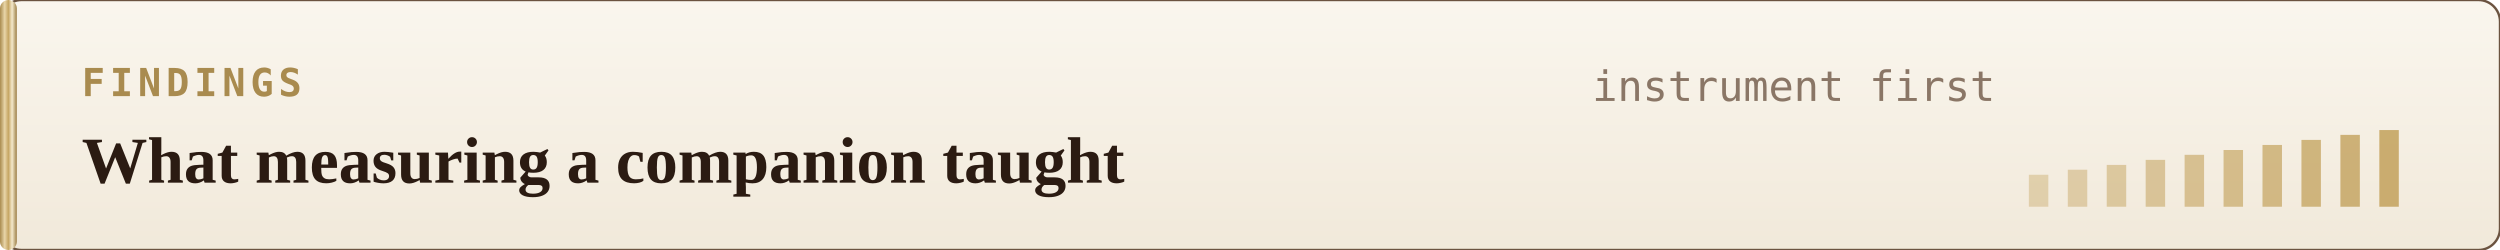
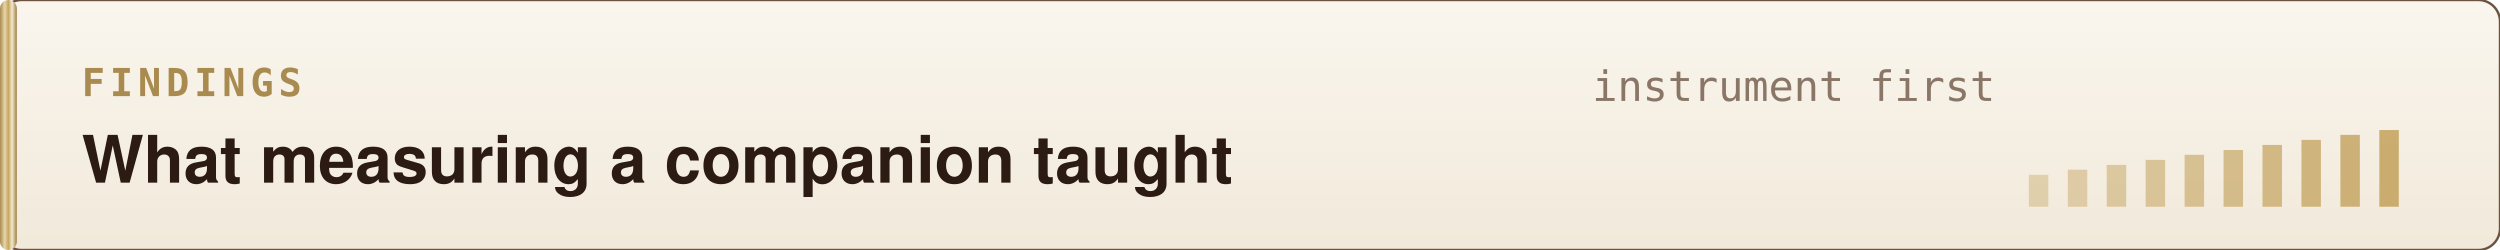
<svg xmlns="http://www.w3.org/2000/svg" viewBox="0 0 1040 104" width="1040" height="104" role="img" aria-label="Findings">
  <defs>
    <linearGradient id="gold" x1="0" y1="0" x2="1" y2="0">
      <stop offset="0" stop-color="#A98B4F" />
      <stop offset="0.28" stop-color="#E8D5A8" />
      <stop offset="0.5" stop-color="#C6A664" />
      <stop offset="0.72" stop-color="#F4E9CC" />
      <stop offset="1" stop-color="#9C7E45" />
    </linearGradient>
    <linearGradient id="iv" x1="0" y1="0" x2="0" y2="1">
      <stop offset="0" stop-color="#FAF6EE" />
      <stop offset="1" stop-color="#F1E9DA" />
    </linearGradient>
  </defs>
  <rect width="1040" height="104" rx="9" fill="url(#iv)" />
  <rect width="1040" height="104" rx="9" fill="none" stroke="#6B5340" />
  <rect x="0" y="0" width="7" height="104" rx="3.5" fill="url(#gold)" />
  <text x="34" y="40" font-family="ui-monospace,SFMono-Regular,Menlo,monospace" font-size="16.1" letter-spacing="2" fill="#A98B4F" font-weight="700">FINDINGS</text>
-   <text x="34" y="76" font-family="Georgia,'Times New Roman',serif" font-size="27.3" fill="#2B1B12" font-weight="700">What measuring a companion taught</text>
+   <text x="34" y="76" font-family="-apple-system,BlinkMacSystemFont,'Segoe UI',Helvetica,Arial,sans-serif" font-size="27.3" fill="#2B1B12" font-weight="700">What measuring a companion taught</text>
  <text x="830" y="42" font-family="ui-monospace,SFMono-Regular,Menlo,monospace" font-size="17.4" fill="#8A7666" text-anchor="end">instrument first</text>
  <rect x="844.0" y="72.7" width="8.1" height="13.3" fill="#C6A664" opacity="0.42" />
  <rect x="860.2" y="70.6" width="8.1" height="15.4" fill="#C6A664" opacity="0.47" />
  <rect x="876.4" y="68.6" width="8.1" height="17.4" fill="#C6A664" opacity="0.53" />
  <rect x="892.6" y="66.5" width="8.1" height="19.5" fill="#C6A664" opacity="0.58" />
  <rect x="908.8" y="64.4" width="8.1" height="21.6" fill="#C6A664" opacity="0.64" />
  <rect x="925.0" y="62.4" width="8.1" height="23.6" fill="#C6A664" opacity="0.69" />
  <rect x="941.2" y="60.3" width="8.1" height="25.7" fill="#C6A664" opacity="0.74" />
  <rect x="957.4" y="58.2" width="8.1" height="27.8" fill="#C6A664" opacity="0.80" />
  <rect x="973.6" y="56.1" width="8.1" height="29.9" fill="#C6A664" opacity="0.85" />
  <rect x="989.8" y="54.1" width="8.1" height="31.9" fill="#C6A664" opacity="0.91" />
</svg>
